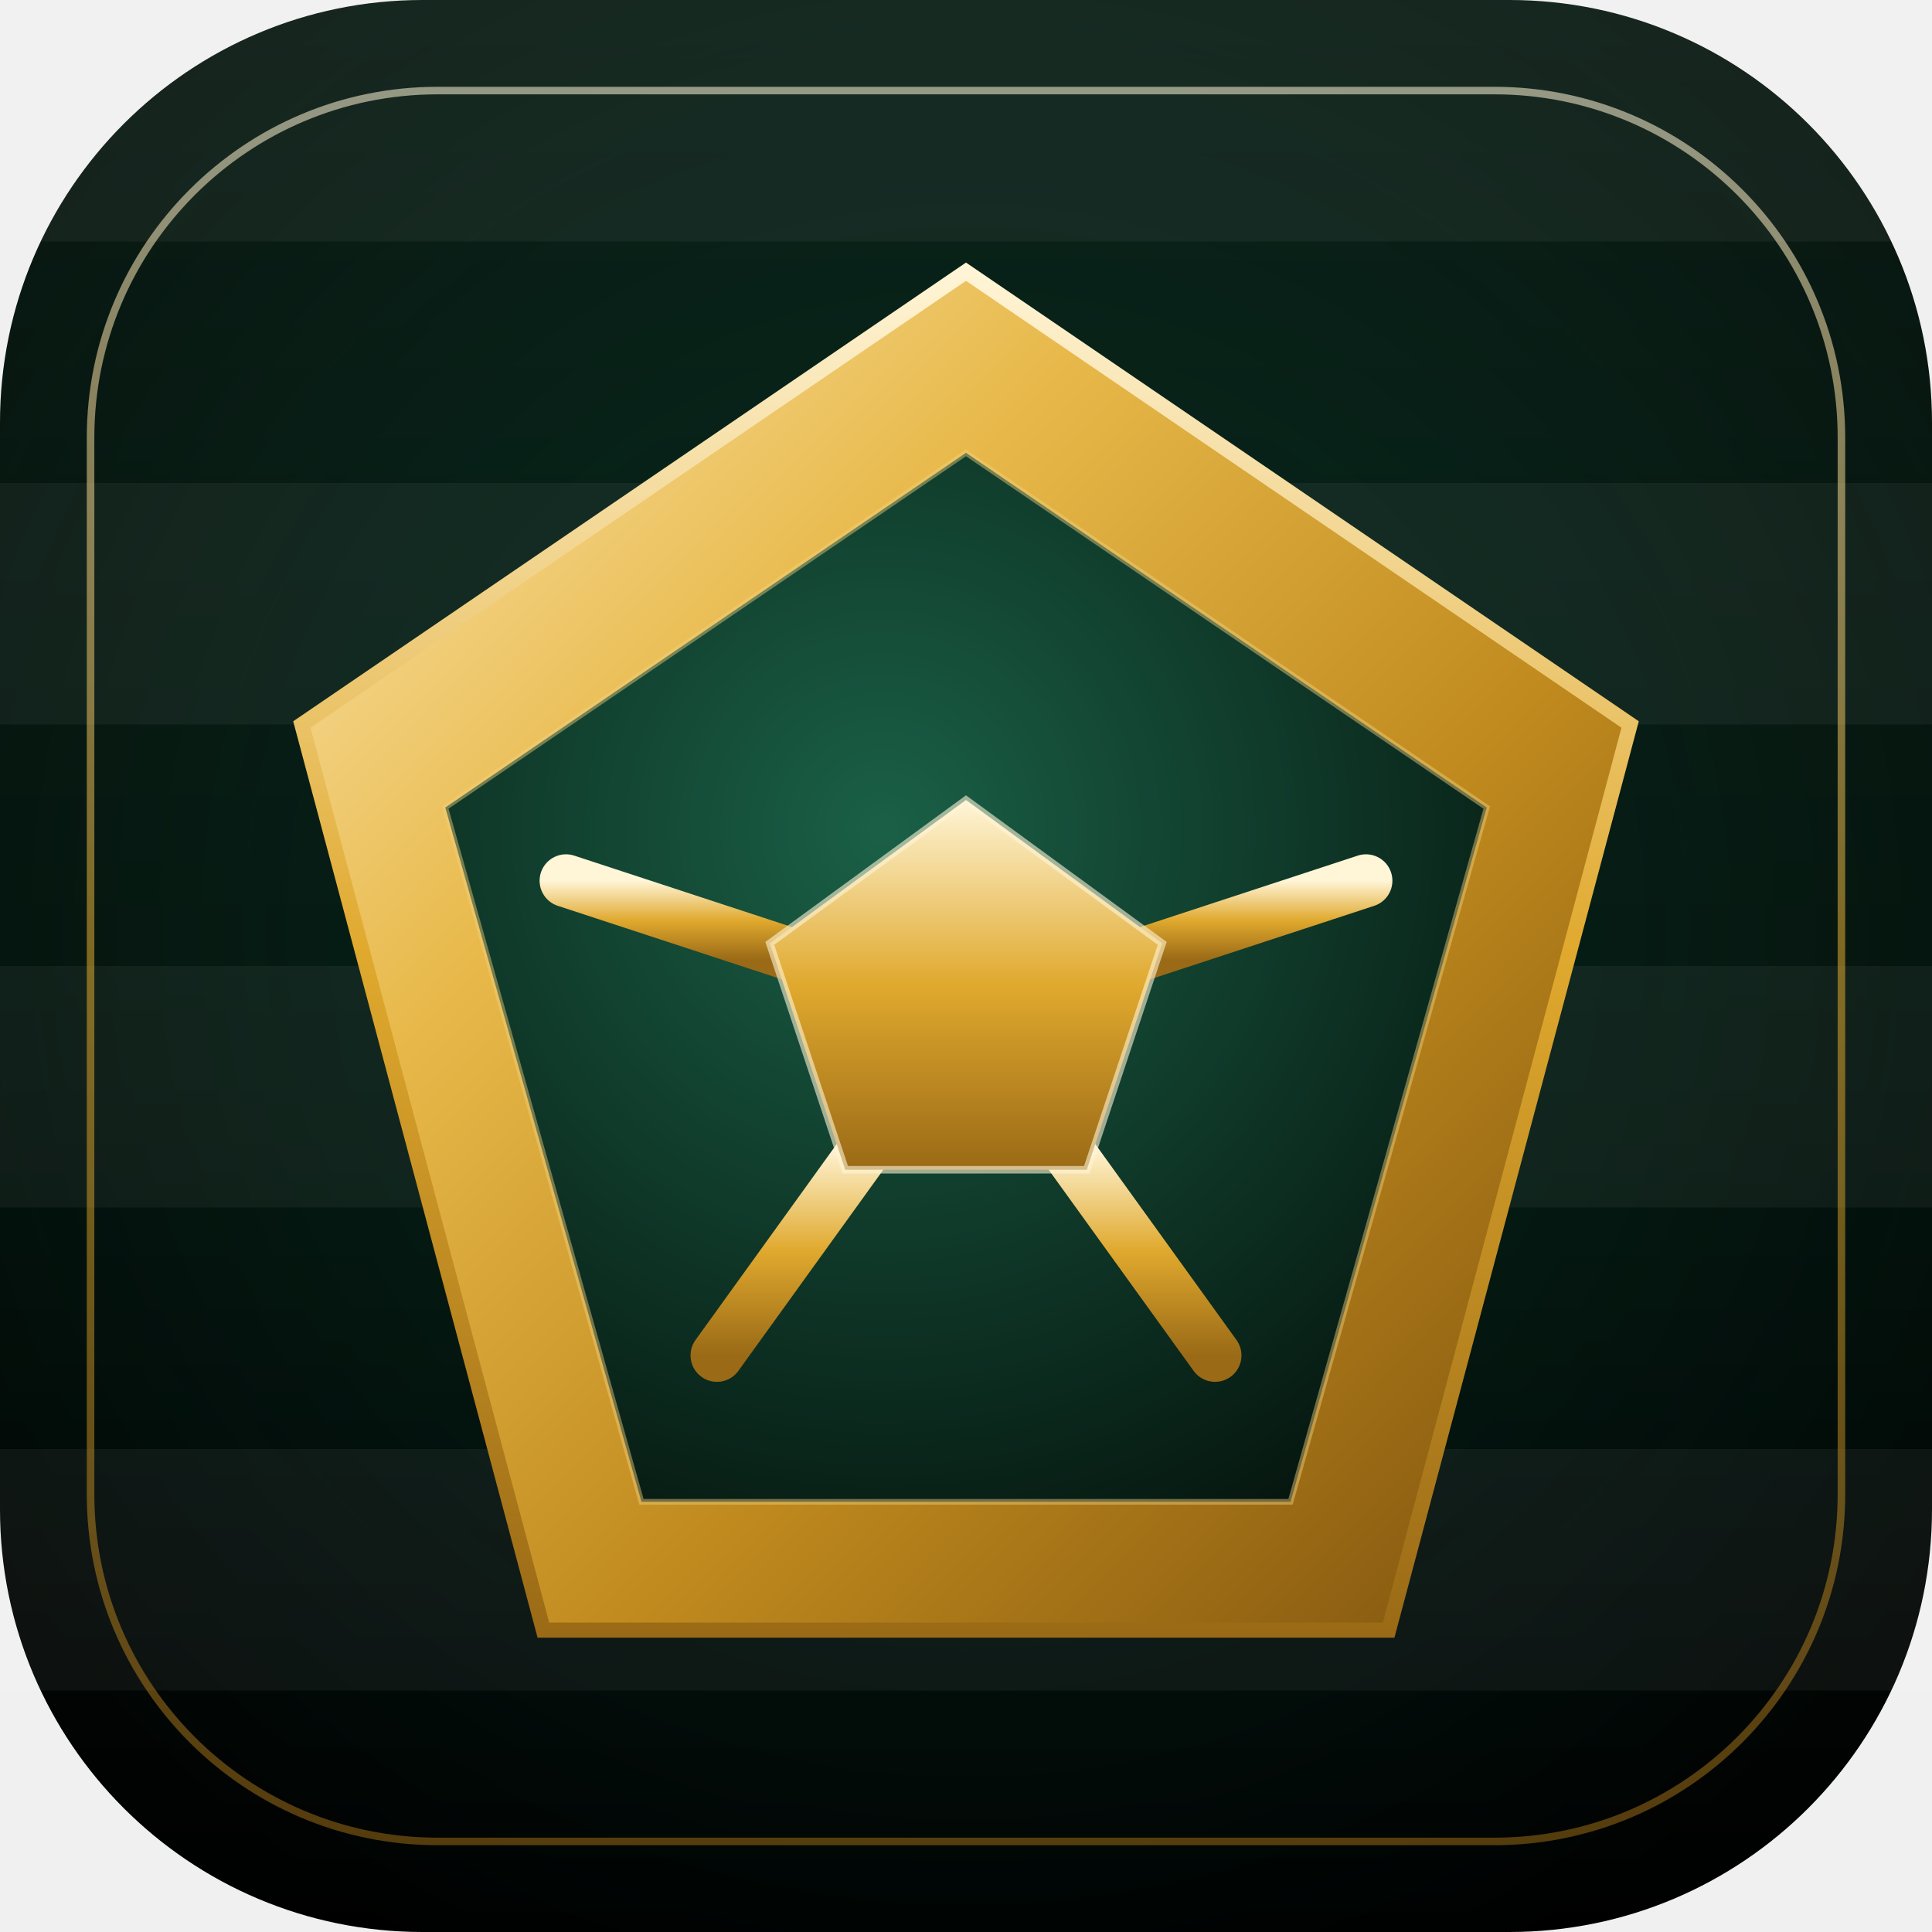
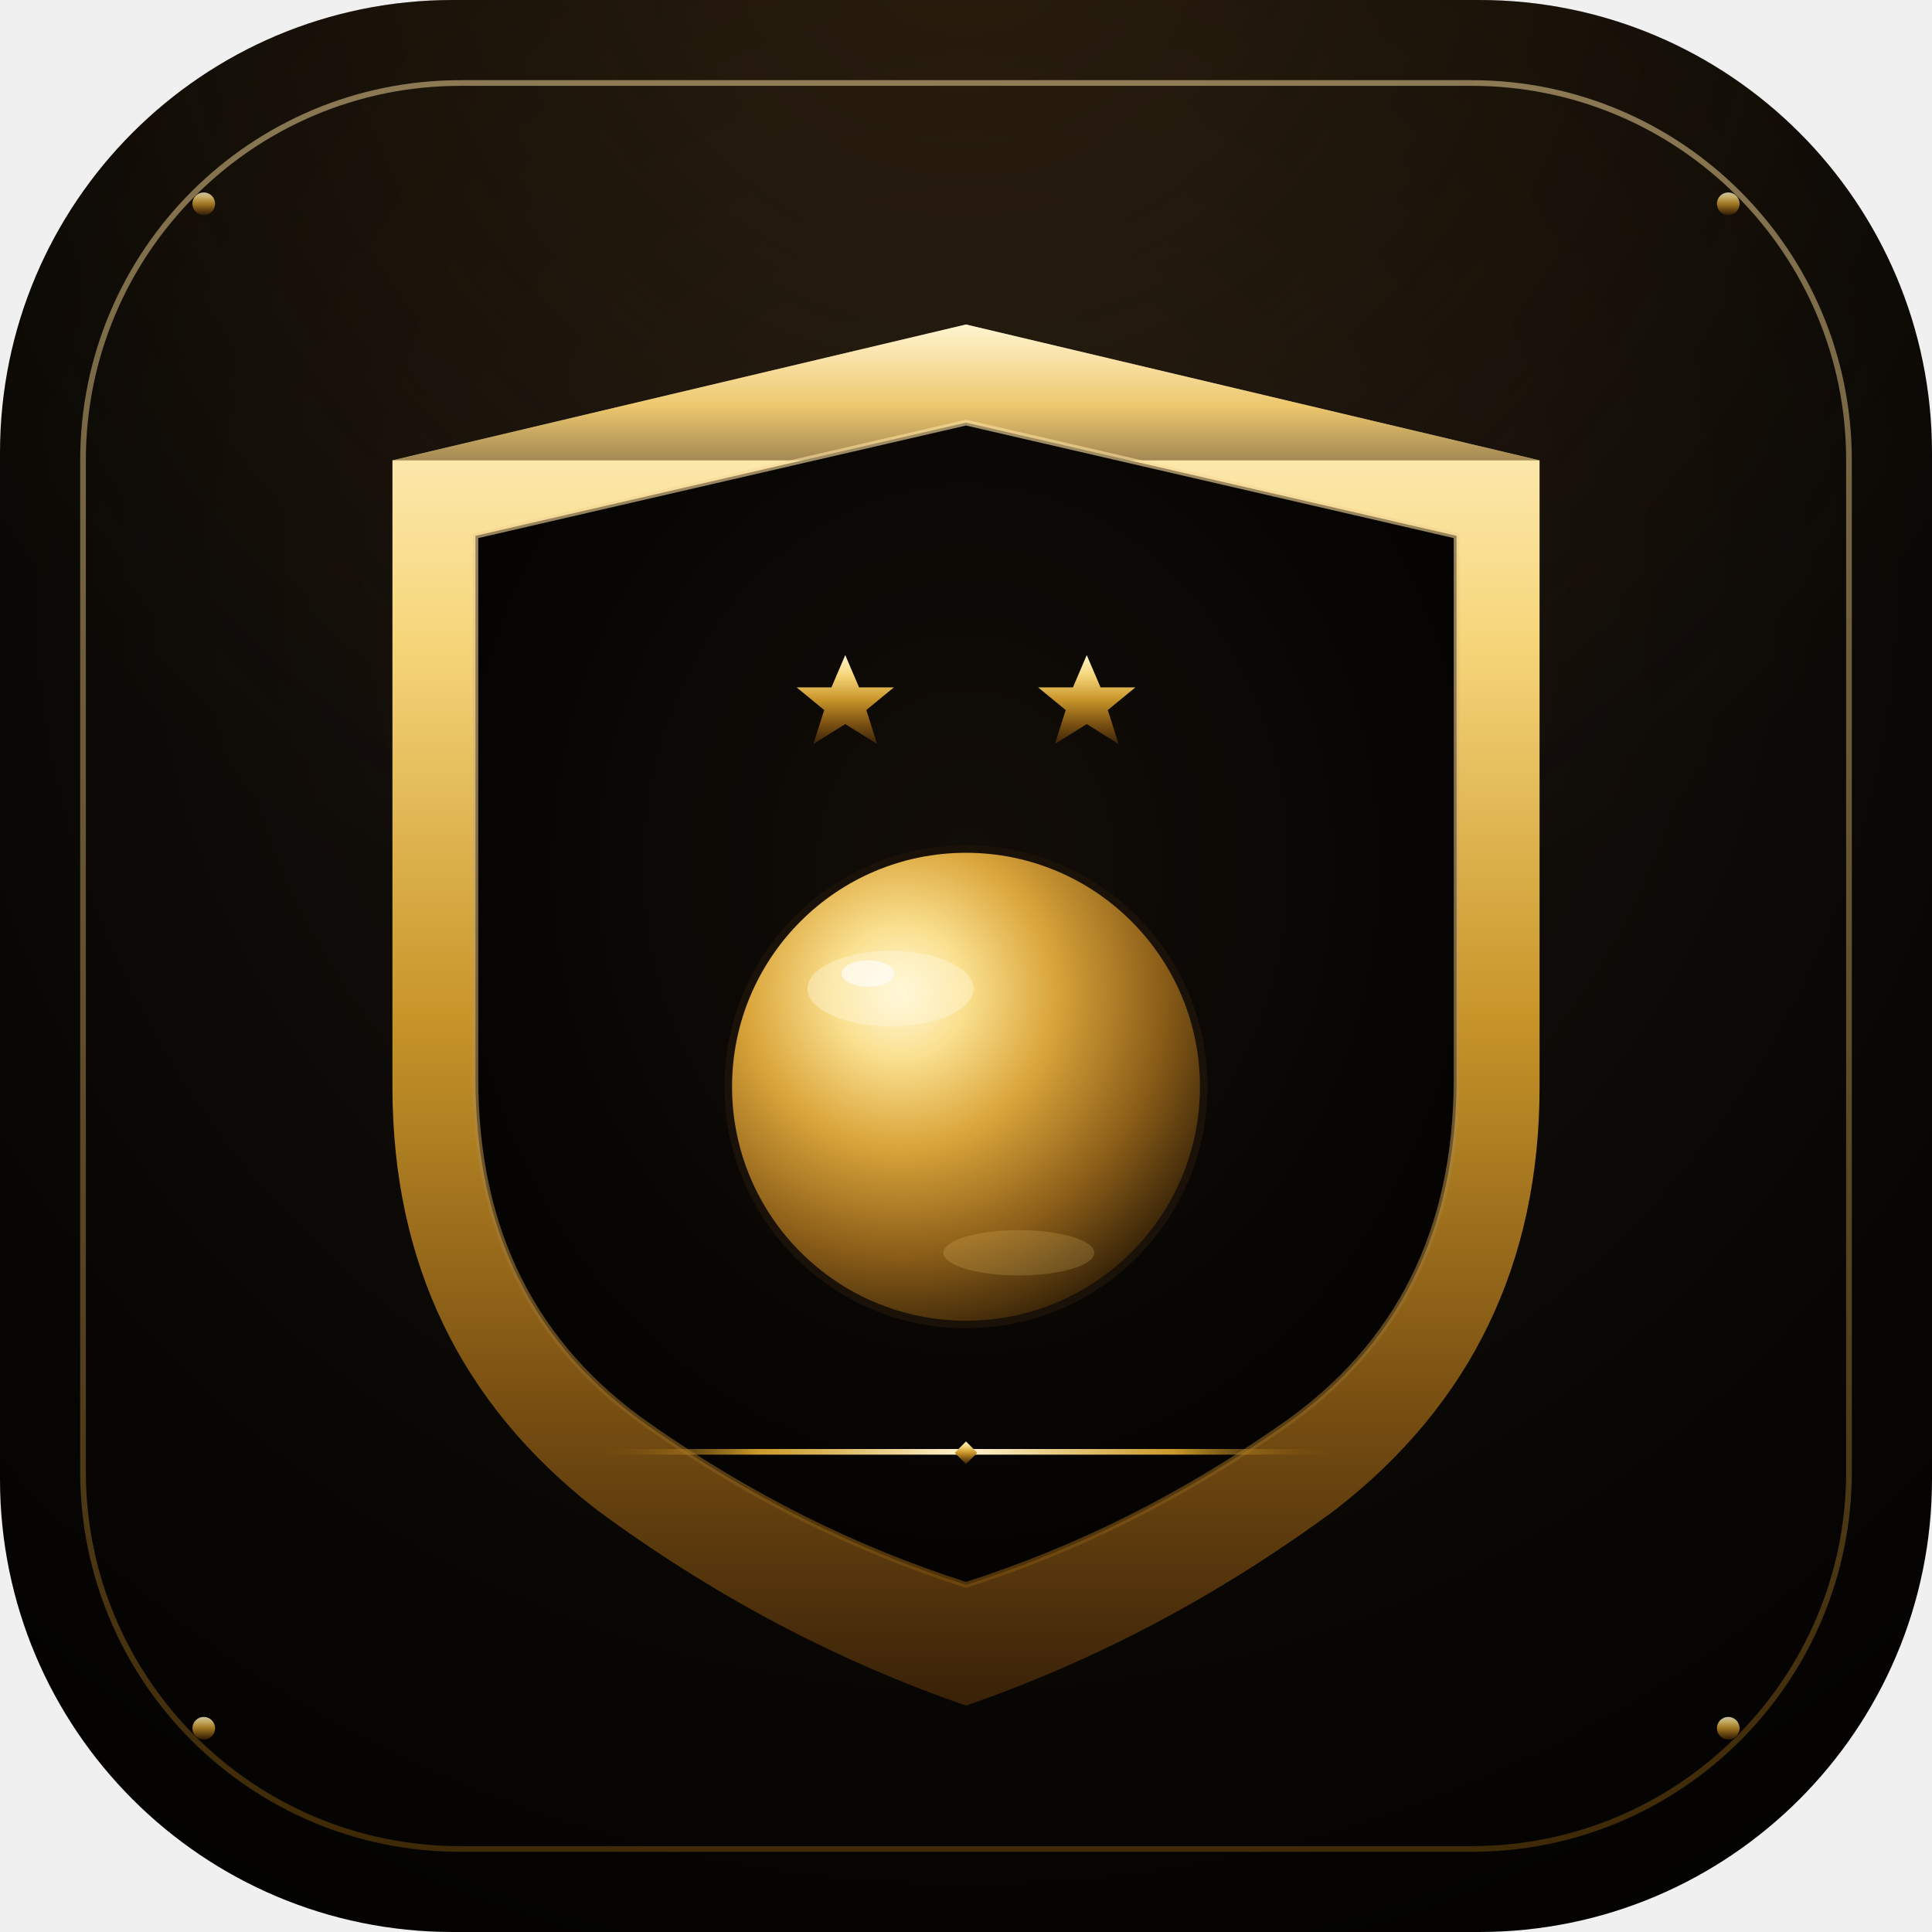
<svg xmlns="http://www.w3.org/2000/svg" viewBox="0 0 512 512">
  <defs>
-     <linearGradient id="bgGrad" x1="0" y1="0" x2="0" y2="1">
-       <stop offset="0%" stop-color="#0a1a13" />
-       <stop offset="55%" stop-color="#04100b" />
+     <radialGradient id="onyx" cx="50%" cy="30%" r="90%">
+       <stop offset="0%" stop-color="#1a1410" />
+       <stop offset="55%" stop-color="#0a0805" />
      <stop offset="100%" stop-color="#000000" />
+     </radialGradient>
+     <radialGradient id="warmHalo" cx="50%" cy="-5%" r="60%">
+       <stop offset="0%" stop-color="#4a3210" stop-opacity="0.42" />
+       <stop offset="100%" stop-color="#4a3210" stop-opacity="0" />
+     </radialGradient>
+     <linearGradient id="goldFoil" x1="0" y1="0" x2="0" y2="1">
+       <stop offset="0%" stop-color="#fff4cf" />
+       <stop offset="22%" stop-color="#f7d77c" />
+       <stop offset="50%" stop-color="#c89529" />
+       <stop offset="78%" stop-color="#7a5012" />
+       <stop offset="100%" stop-color="#3a2208" />
    </linearGradient>
-     <radialGradient id="halo" cx="50%" cy="48%" r="60%">
-       <stop offset="0%" stop-color="#0a7d5e" stop-opacity="0.22" />
-       <stop offset="100%" stop-color="#0a7d5e" stop-opacity="0" />
+     <linearGradient id="goldBevel" x1="0" y1="0" x2="0" y2="1">
+       <stop offset="0%" stop-color="#fff4cf" />
+       <stop offset="60%" stop-color="#e0a92e" />
+       <stop offset="100%" stop-color="#5a3a0c" />
+     </linearGradient>
+     <radialGradient id="innerPanel" cx="50%" cy="38%" r="80%">
+       <stop offset="0%" stop-color="#120d08" />
+       <stop offset="100%" stop-color="#000000" />
    </radialGradient>
-     <linearGradient id="goldFoil" x1="0" y1="0" x2="1" y2="1">
-       <stop offset="0%" stop-color="#fde9b8" />
-       <stop offset="32%" stop-color="#e8b94a" />
-       <stop offset="62%" stop-color="#c08a1e" />
+     <radialGradient id="goldOrb" cx="36%" cy="30%" r="78%">
+       <stop offset="0%" stop-color="#fff7d8" />
+       <stop offset="18%" stop-color="#fae08f" />
+       <stop offset="42%" stop-color="#daa53a" />
+       <stop offset="72%" stop-color="#8a5d18" />
+       <stop offset="100%" stop-color="#2a1a05" />
+     </radialGradient>
+     <linearGradient id="hairline" x1="0" y1="0" x2="0" y2="1">
+       <stop offset="0%" stop-color="#fcdf9e" />
      <stop offset="100%" stop-color="#7a4f0d" />
    </linearGradient>
-     <linearGradient id="goldShine" x1="0" y1="0" x2="0" y2="1">
-       <stop offset="0%" stop-color="#fff5d7" />
-       <stop offset="50%" stop-color="#e0a92e" />
-       <stop offset="100%" stop-color="#9a6a16" />
+     <linearGradient id="ruleGrad" x1="0" y1="0" x2="1" y2="0">
+       <stop offset="0%" stop-color="#7a4f0d" stop-opacity="0" />
+       <stop offset="22%" stop-color="#e0a92e" stop-opacity="0.9" />
+       <stop offset="50%" stop-color="#fff4cf" />
+       <stop offset="78%" stop-color="#e0a92e" stop-opacity="0.9" />
+       <stop offset="100%" stop-color="#7a4f0d" stop-opacity="0" />
    </linearGradient>
-     <radialGradient id="crestCore" cx="42%" cy="36%" r="78%">
-       <stop offset="0%" stop-color="#1a6047" />
-       <stop offset="100%" stop-color="#05130d" />
-     </radialGradient>
  </defs>
-   <rect width="512" height="512" rx="112" fill="url(#bgGrad)" />
-   <rect width="512" height="512" rx="112" fill="url(#halo)" />
-   <g opacity="0.05">
-     <rect y="0" width="512" height="64" fill="#ffffff" />
-     <rect y="128" width="512" height="64" fill="#ffffff" />
-     <rect y="256" width="512" height="64" fill="#ffffff" />
-     <rect y="384" width="512" height="64" fill="#ffffff" />
+   <rect width="512" height="512" rx="120" fill="url(#onyx)" />
+   <rect width="512" height="512" rx="120" fill="url(#warmHalo)" />
+   <rect x="22" y="22" width="468" height="468" rx="100" fill="none" stroke="url(#hairline)" stroke-width="1.5" opacity="0.5" />
+   <g fill="url(#goldFoil)" opacity="0.78">
+     <circle cx="54" cy="54" r="3" />
+     <circle cx="458" cy="54" r="3" />
+     <circle cx="54" cy="458" r="3" />
+     <circle cx="458" cy="458" r="3" />
  </g>
-   <rect x="24" y="24" width="464" height="464" rx="92" fill="none" stroke="url(#goldShine)" stroke-width="2" opacity="0.55" />
-   <path d="M256,72 L432,192 L368,432 L144,432 L80,192 Z" fill="url(#goldFoil)" stroke="url(#goldShine)" stroke-width="4" />
-   <path d="M256,120 L394,214 L342,398 L170,398 L118,214 Z" fill="url(#crestCore)" />
-   <path d="M256,120 L394,214 L342,398 L170,398 L118,214 Z" fill="none" stroke="#f3d27e" stroke-width="1.5" stroke-opacity="0.45" />
-   <g transform="translate(256 268)" stroke="url(#goldShine)" stroke-width="14" stroke-linecap="round" fill="none">
-     <line x1="0" y1="-44" x2="0" y2="-112" />
-     <line x1="42" y1="-13.6" x2="106" y2="-34.6" />
-     <line x1="26" y1="35.7" x2="66" y2="91.2" />
-     <line x1="-26" y1="35.7" x2="-66" y2="91.2" />
-     <line x1="-42" y1="-13.6" x2="-106" y2="-34.6" />
+   <path d="M 256,86            L 408,122            L 408,288            Q 408,358 354,400            Q 308,434 256,452            Q 204,434 158,400            Q 104,358 104,288            L 104,122 Z" fill="url(#goldFoil)" />
+   <path d="M 256,86 L 408,122 L 104,122 Z" fill="url(#goldBevel)" opacity="0.55" />
+   <path d="M 256,112            L 386,142            L 386,286            Q 386,346 340,378            Q 300,406 256,420            Q 212,406 172,378            Q 126,346 126,286            L 126,142 Z" fill="url(#innerPanel)" stroke="url(#hairline)" stroke-width="1.5" stroke-opacity="0.62" />
+   <g fill="url(#goldFoil)">
+     <g transform="translate(224 186) scale(0.62)">
+       <path d="M 0,-20 L 5.9,-6.2 L 20.8,-6.2 L 9.0,3.5 L 13.6,18 L 0,9.5 L -13.6,18 L -9.0,3.5 L -20.8,-6.2 L -5.9,-6.2 Z" />
+     </g>
+     <g transform="translate(288 186) scale(0.62)">
+       <path d="M 0,-20 L 5.9,-6.2 L 20.8,-6.2 L 9.0,3.5 L 13.6,18 L 0,9.5 L -13.6,18 L -9.0,3.5 L -20.8,-6.2 L -5.9,-6.2 Z" />
+     </g>
  </g>
-   <path d="M256,212 L308,250 L288,310 L224,310 L204,250 Z" fill="url(#goldShine)" stroke="#fff5d7" stroke-width="2" stroke-opacity="0.6" />
+   <circle cx="256" cy="288" r="64" fill="#1a1108" />
+   <circle cx="256" cy="288" r="62" fill="url(#goldOrb)" />
+   <ellipse cx="236" cy="262" rx="22" ry="10" fill="#fff7d8" opacity="0.42" />
+   <ellipse cx="230" cy="258" rx="7" ry="3.5" fill="#ffffff" opacity="0.62" />
+   <ellipse cx="270" cy="332" rx="20" ry="6" fill="#f7d77c" opacity="0.18" />
+   <rect x="158" y="384" width="196" height="1.5" fill="url(#ruleGrad)" />
+   <g transform="translate(256 385)">
+     <path d="M 0,-3 L 3,0 L 0,3 L -3,0 Z" fill="url(#goldFoil)" />
+   </g>
</svg>
